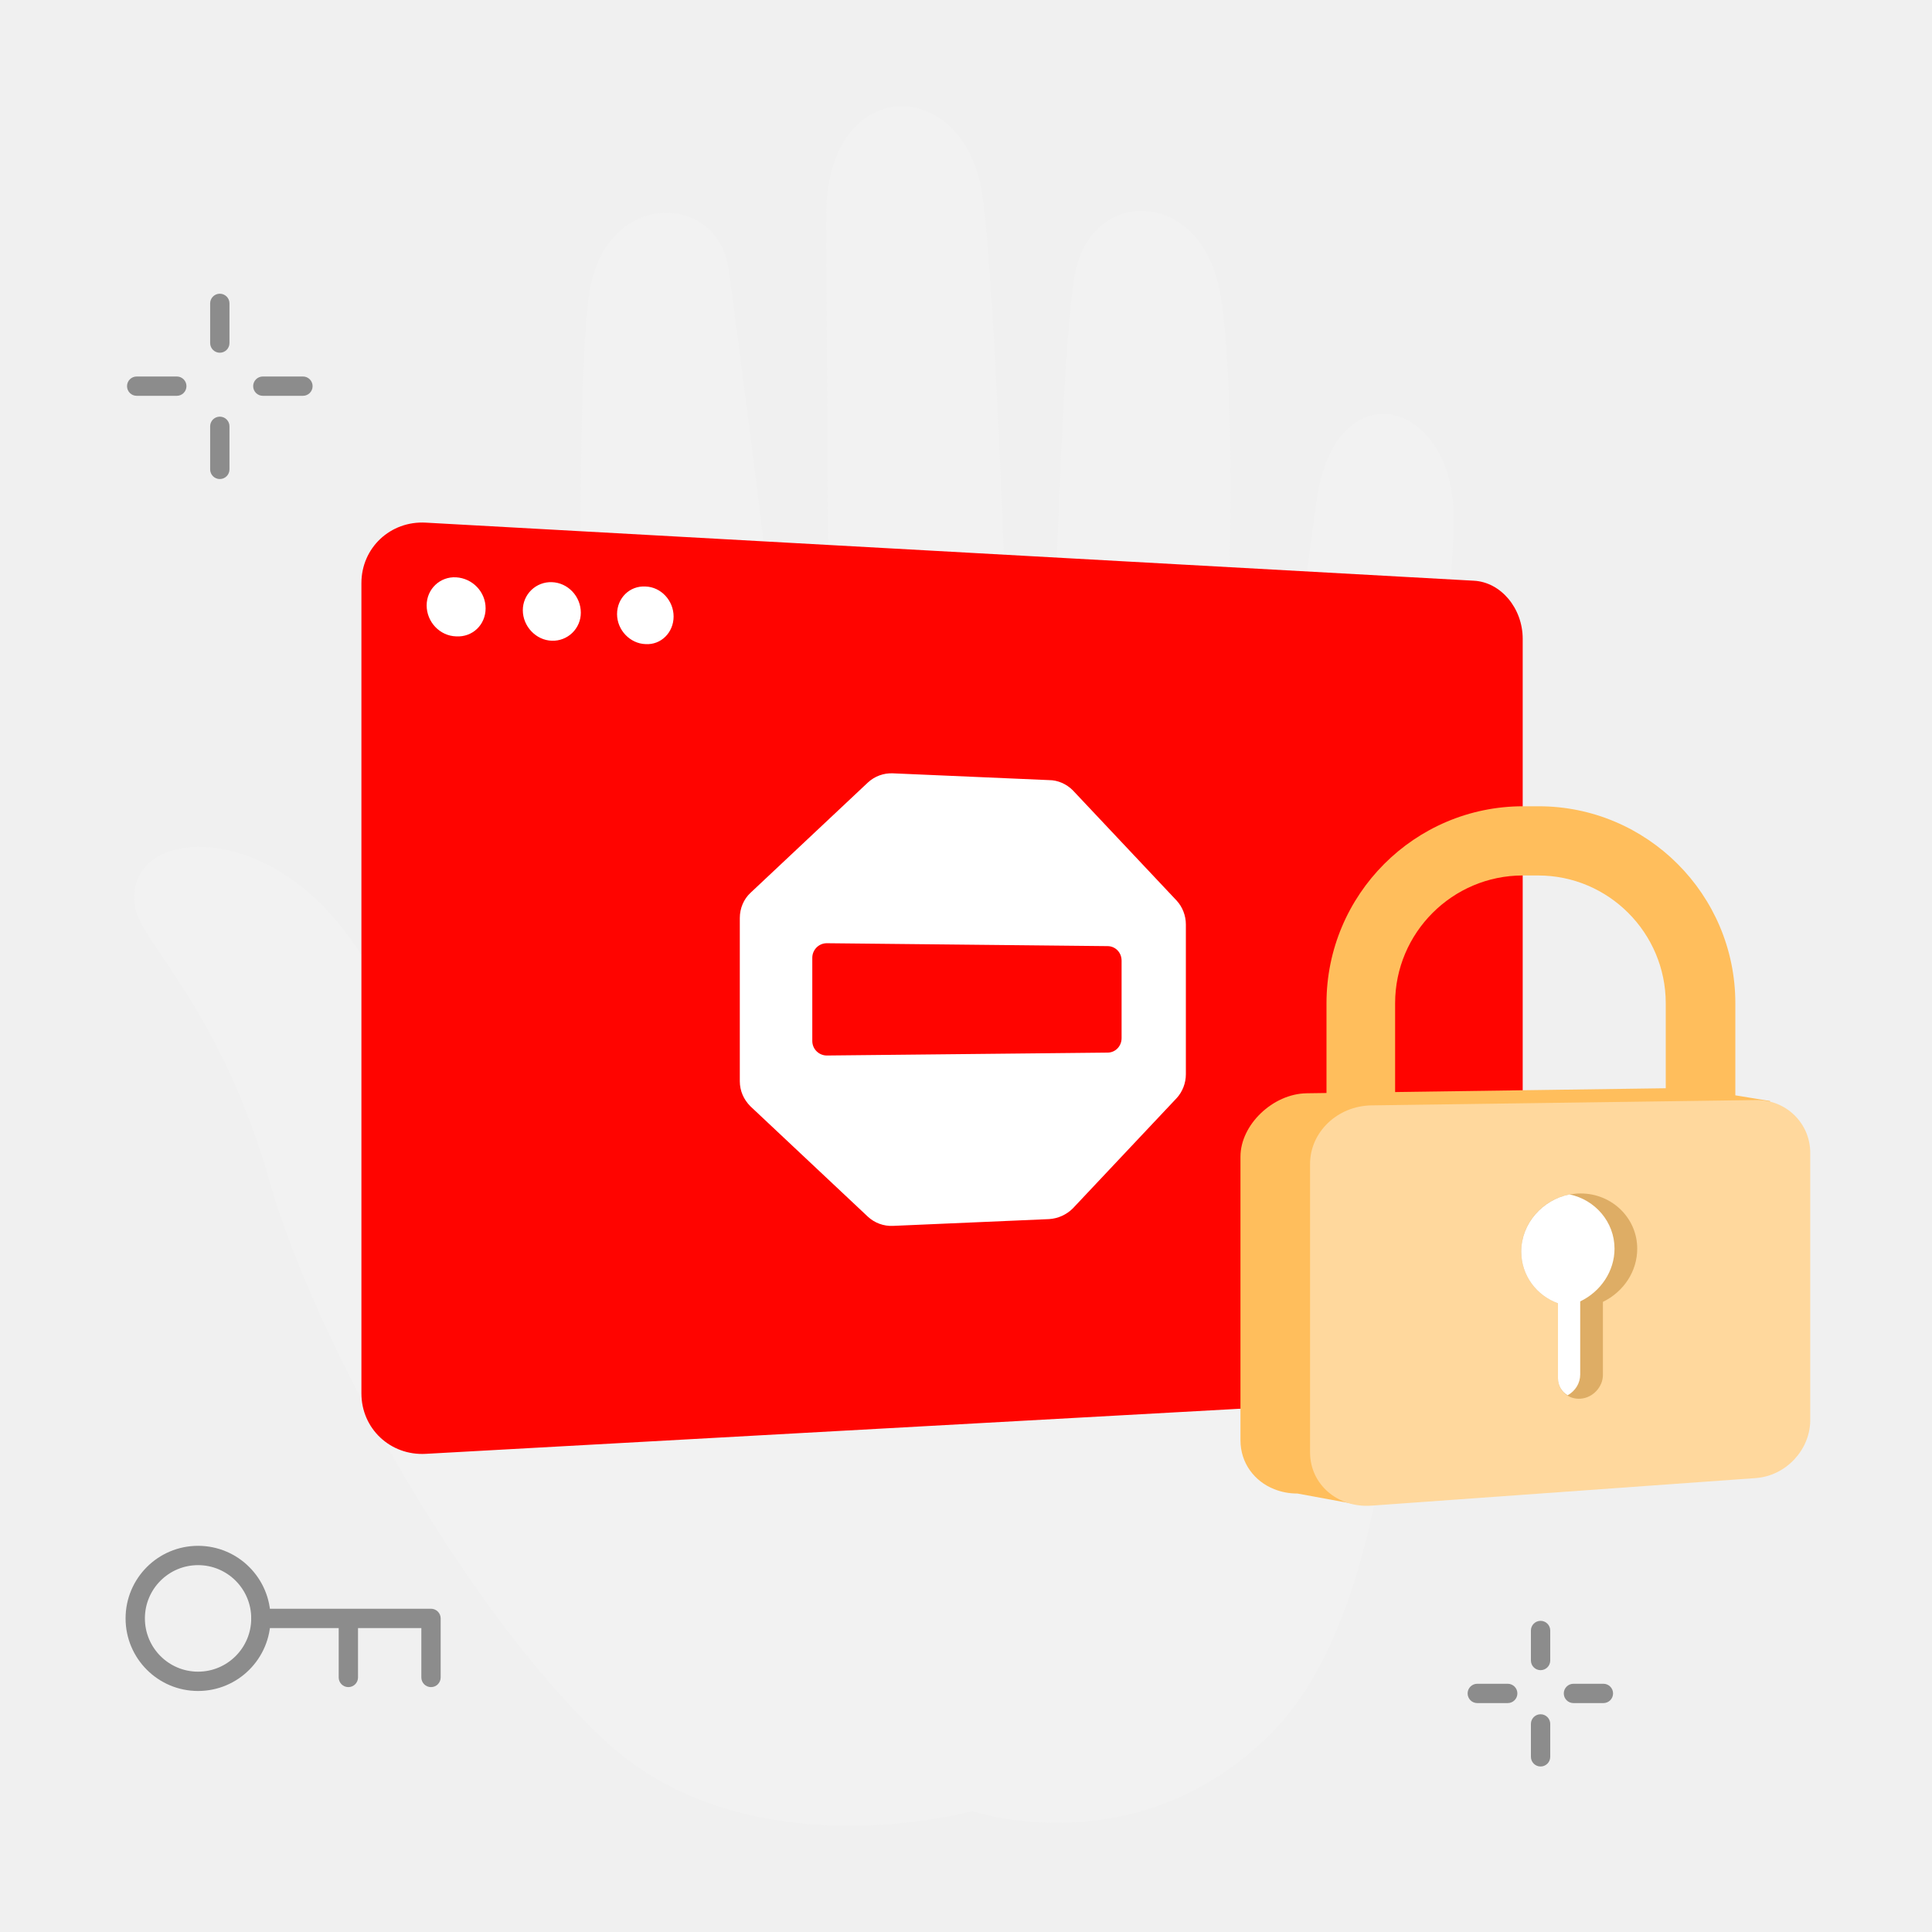
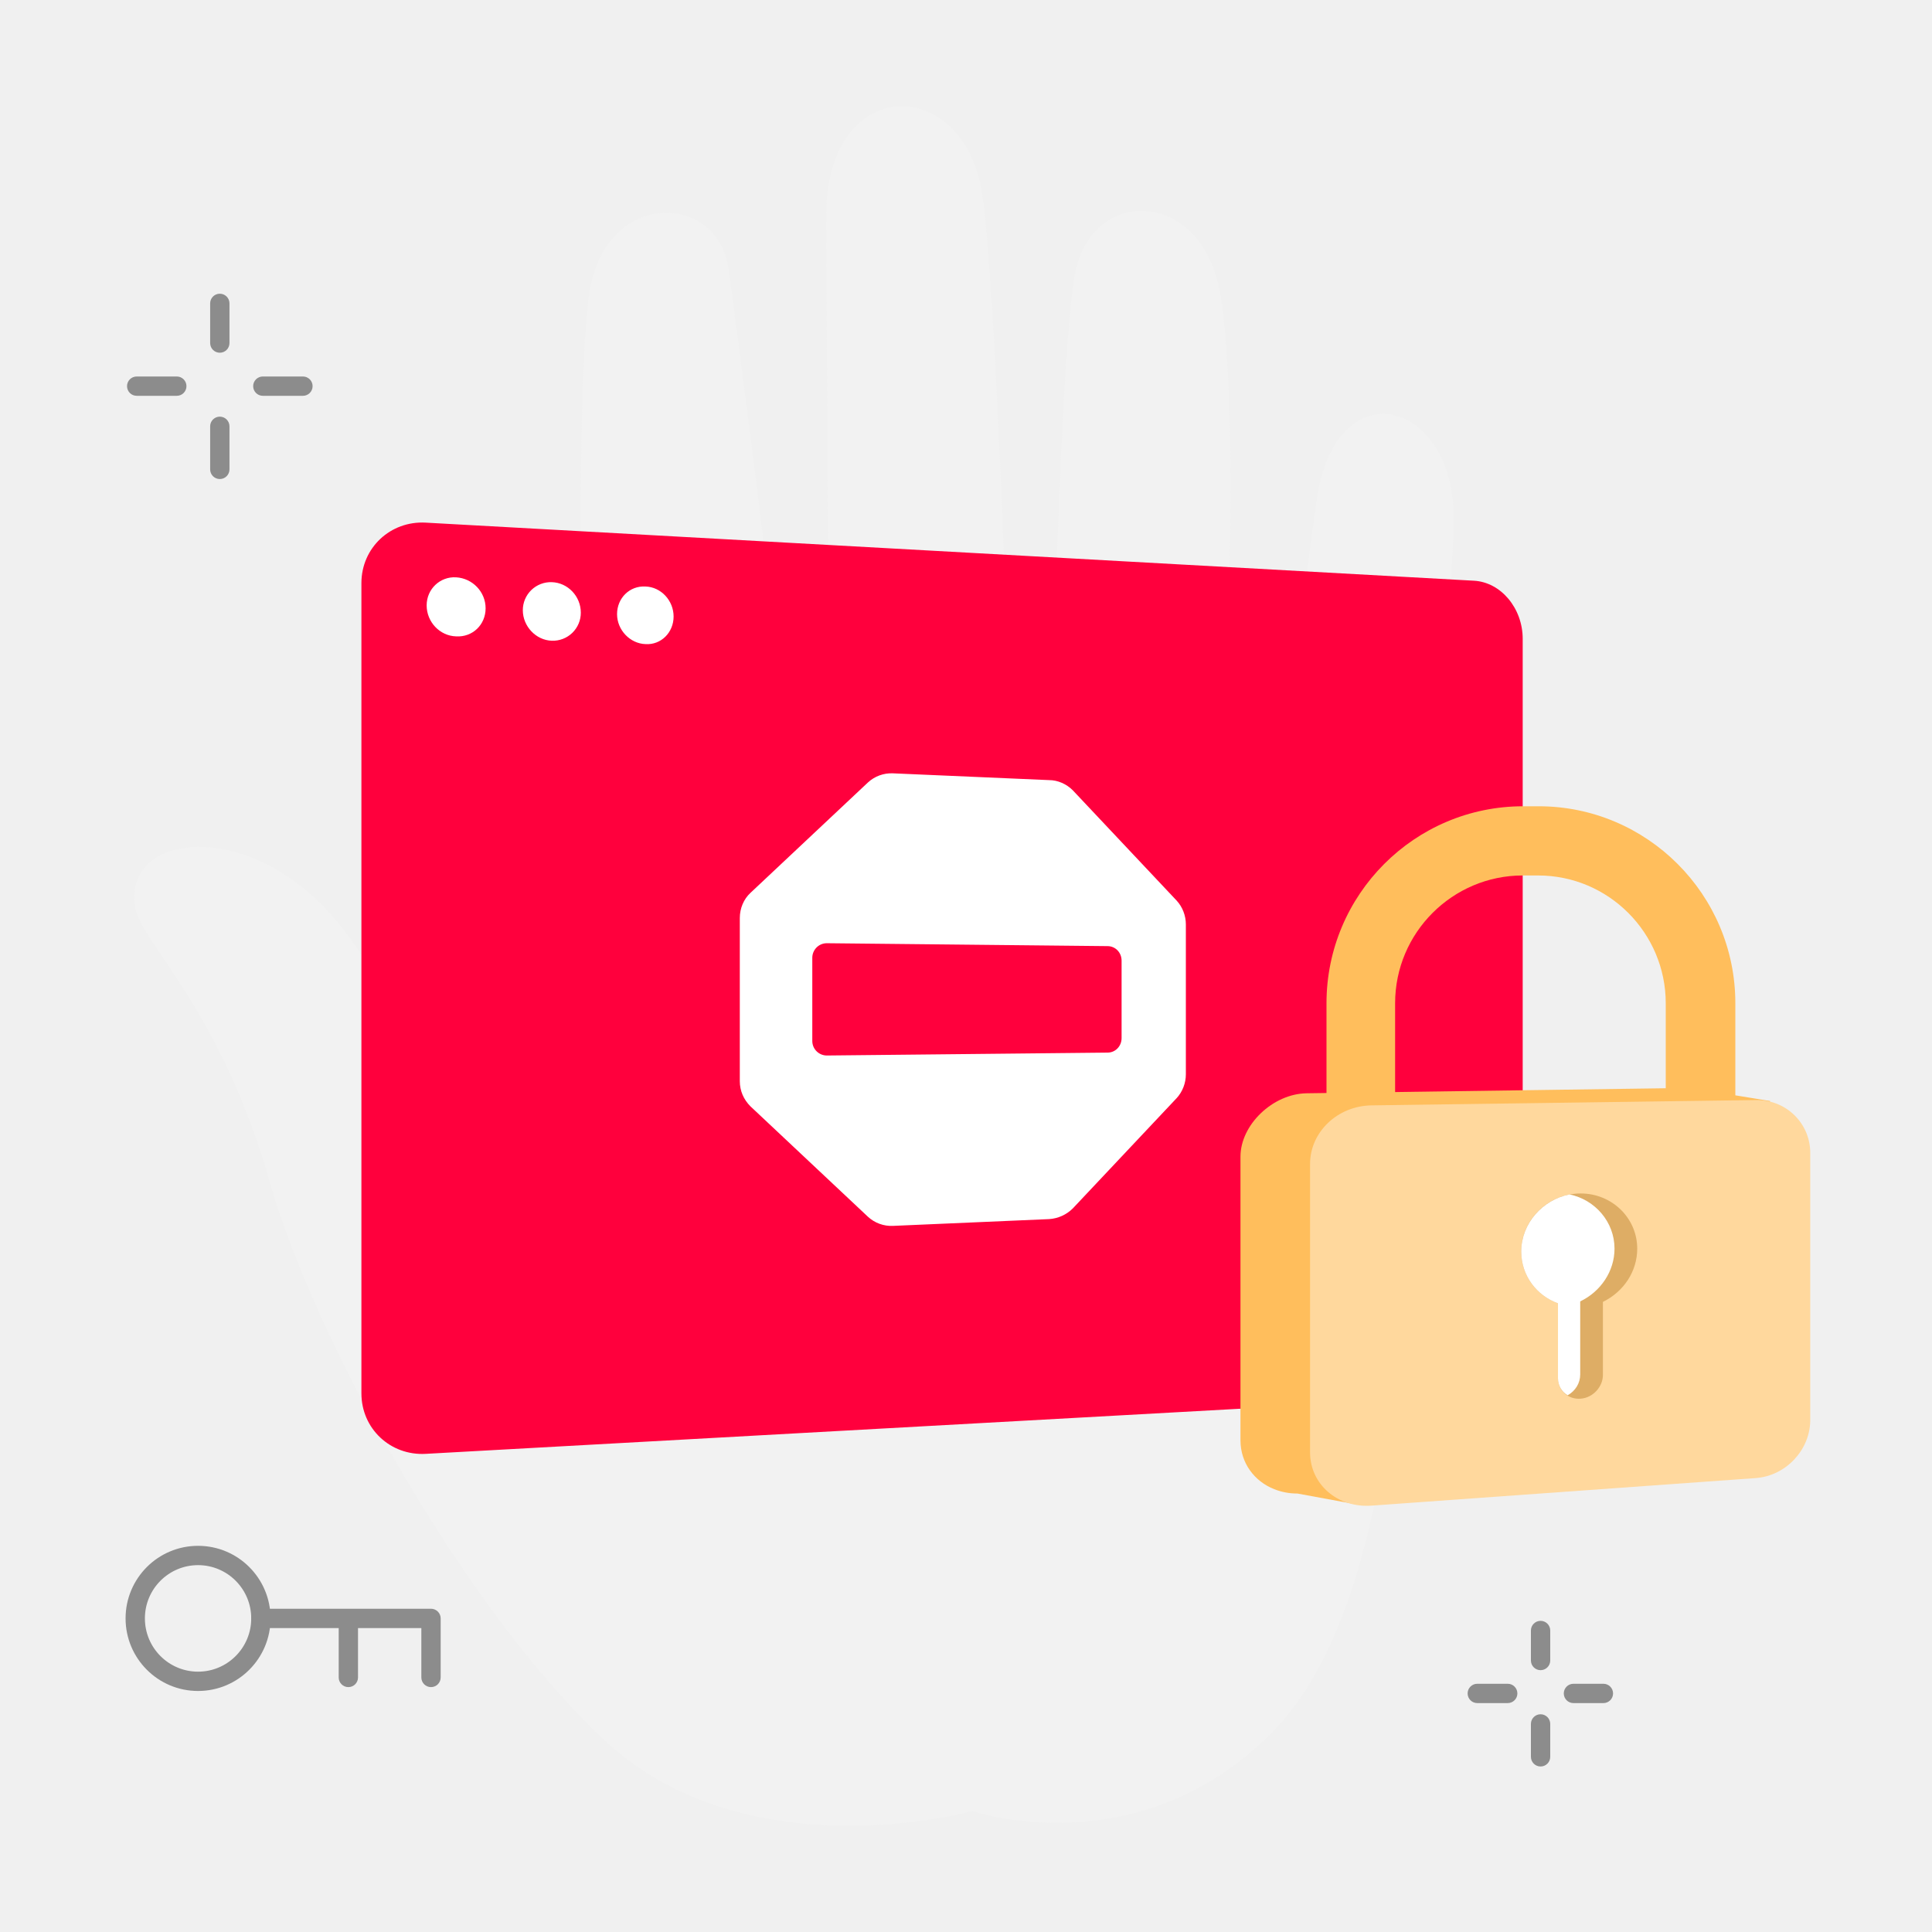
<svg xmlns="http://www.w3.org/2000/svg" width="400" height="400" fill="none" viewBox="0 0 400 400">
  <path fill="#F2F2F2" d="M300.951 107.104c0 24.751-9.905 84.073-9.905 117.342s0 106.521-27.816 134.378c-27.815 27.858-61.934 16.134-61.934 16.134s-46.726 13.026-76.343-14.831c-29.616-27.858-60.133-83.673-69.138-115.539C45.91 209.515 29.3 195.186 28 187.971s3.602-12.125 12.106-12.626c8.505-.401 22.913 4.008 34.52 22.045 11.606 18.038 17.51 26.054 23.813 35.975 6.303 9.92 20.611 23.348 20.611 23.348s.4-44.993 1.301-64.233c.9-19.34-1.801-111.931 1.801-132.574s26.515-20.242 28.716-4.008c2.201 16.133 8.805 66.938 9.805 79.965s3.702 44.492 3.702 44.492l7.605-2.706s-.901-106.019-.901-133.175c0-29.26 28.716-29.26 32.318-4.008s6.704 143.096 6.704 143.096l6.703 2.705s2.202-111.931 5.804-129.868 26.514-17.537 30.116 4.91 1.301 72.35.901 94.395-.901 43.59-.901 43.59l5.403 4.009s11.006-73.452 14.408-99.306c3.702-27.857 28.416-21.544 28.416 3.107" />
-   <path fill="#FF0400" d="m305.154 288.98-217.02 12.024c-7.305.401-13.308-5.21-13.308-12.525V120.732c0-7.315 6.003-12.927 13.307-12.526l217.021 12.025c5.603.3 10.105 5.711 10.105 12.024v144.7c0 6.313-4.502 11.724-10.105 12.025" />
+   <path fill="#FF003D" d="m305.154 288.98-217.02 12.024c-7.305.401-13.308-5.21-13.308-12.525V120.732c0-7.315 6.003-12.927 13.307-12.526l217.021 12.025c5.603.3 10.105 5.711 10.105 12.024v144.7c0 6.313-4.502 11.724-10.105 12.025" />
  <path fill="#FFF" d="m217.205 161.514-32.318-1.403a7.15 7.15 0 0 0-5.203 1.904l-24.314 22.847c-1.4 1.303-2.201 3.207-2.201 5.211v33.77c0 2.004.801 3.808 2.201 5.211l24.314 22.847a7.15 7.15 0 0 0 5.203 1.904l32.318-1.403a7.64 7.64 0 0 0 4.902-2.205l21.512-22.847c1.201-1.303 1.901-3.106 1.901-4.91v-31.064c0-1.804-.7-3.608-1.901-4.91l-21.512-22.848c-1.3-1.302-3.101-2.104-4.902-2.104" />
-   <path fill="#FF0400" d="m229.311 217.931-58.132.601c-1.601 0-3.002-1.302-3.002-3.006V198.29c0-1.603 1.301-3.006 3.002-3.006l58.132.601c1.601 0 2.902 1.303 2.902 3.007v16.033c0 1.703-1.301 3.006-2.902 3.006" />
+   <path fill="#FF003D" d="m229.311 217.931-58.132.601c-1.601 0-3.002-1.302-3.002-3.006V198.29c0-1.603 1.301-3.006 3.002-3.006l58.132.601c1.601 0 2.902 1.303 2.902 3.007v16.033c0 1.703-1.301 3.006-2.902 3.006" />
  <path fill="#FFF" fill-rule="evenodd" d="M100.54 125.943c0 3.407-2.701 6.012-6.103 5.812-3.402-.101-6.103-3.007-6.103-6.414s2.801-6.012 6.103-5.812c3.402.201 6.103 3.007 6.103 6.414m19.712.902a5.796 5.796 0 0 1-6.004 5.812c-3.302-.101-6.003-3.007-6.003-6.313a5.794 5.794 0 0 1 6.003-5.812c3.302.1 6.004 2.906 6.004 6.313m13.406 6.511c3.202.201 5.803-2.405 5.803-5.711s-2.601-6.113-5.803-6.213c-3.302-.201-5.903 2.405-5.903 5.712s2.701 6.112 5.903 6.212" clip-rule="evenodd" />
  <path fill="#FFBE5C" fill-rule="evenodd" d="M274.636 269.842h84.647v-62.129c0-22.547-18.31-40.784-40.722-40.784h-3.202c-22.513 0-40.723 18.338-40.723 40.784zm70.239-14.33h-56.031v-47.799c0-14.63 11.907-26.455 26.415-26.455h3.201c14.609 0 26.415 11.925 26.415 26.455z" clip-rule="evenodd" />
  <path fill="#FFBE5C" d="M366.487 227.955s-16.309-2.706-17.31-2.706l-78.643 1.102c-7.004.101-13.708 6.514-13.708 13.127V298.2c0 4.71 2.902 8.518 7.004 10.121q2.251.902 4.803.902l12.507 2.304 7.604-3.707 60.433-4.309c6.204-.401 11.207-5.812 11.207-11.925v-43.39z" />
  <path fill="#FFD89D" d="m363.586 306.016-79.644 5.712c-7.004.501-12.707-4.409-12.707-11.023v-59.723c0-6.614 5.703-12.025 12.707-12.125l79.644-1.103c6.203-.1 11.206 4.81 11.206 10.923v55.515c-.1 6.012-5.003 11.323-11.206 11.824" />
  <path fill="#D09B4D" d="M338.971 258.518c0-6.313-5.203-11.423-11.706-11.423-6.704 0-12.307 5.411-12.307 12.025 0 5.01 3.202 9.118 7.604 10.722v15.532c0 2.505 2.101 4.409 4.703 4.209 2.601-.201 4.602-2.506 4.602-4.911v-15.131c4.303-2.104 7.104-6.313 7.104-11.023" opacity=".7" />
  <path fill="#FFF" d="M334.269 258.518c0-5.511-4.002-10.121-9.305-11.223-5.604 1.102-10.006 6.012-10.006 11.824 0 5.011 3.202 9.119 7.604 10.723v15.532c0 1.503.801 2.805 2.001 3.507 1.601-.902 2.602-2.505 2.602-4.309v-15.131c4.202-2.004 7.104-6.213 7.104-10.923" />
  <path fill="#8C8C8C" fill-rule="evenodd" d="M45.51 60.81a2 2 0 0 1 2 2v8.218a2 2 0 1 1-4 0V62.81a2 2 0 0 1 2-2M26.3 79.949a2 2 0 0 1 2-2h8.305a2 2 0 0 1 0 4H28.3a2 2 0 0 1-2-2m26.115 0a2 2 0 0 1 2-2h8.305a2 2 0 1 1 0 4h-8.305a2 2 0 0 1-2-2m-6.905 6.314a2 2 0 0 1 2 2v8.918a2 2 0 1 1-4 0v-8.918a2 2 0 0 1 2-2m273.45 249.316a2 2 0 0 1 2 2v6.212a2 2 0 1 1-4 0v-6.212a2 2 0 0 1 2-2m-15.106 15.027a2 2 0 0 1 2-2h6.303a2 2 0 1 1 0 4h-6.303a2 2 0 0 1-2-2m19.911 0a2 2 0 0 1 2-2h6.203a2 2 0 1 1 0 4h-6.203a2 2 0 0 1-2-2m-4.805 4.313a2 2 0 0 1 2 2v6.814a2 2 0 0 1-4 0v-6.814a2 2 0 0 1 2-2M26 335.073c0-8.296 6.716-15.027 15.007-15.027s15.007 6.731 15.007 15.027c0 8.297-6.716 15.027-15.007 15.027-8.29 0-15.007-6.73-15.007-15.027m15.007-11.027c-6.076 0-11.007 4.934-11.007 11.027S34.931 346.1 41.007 346.1c6.077 0 11.007-4.934 11.007-11.027s-4.93-11.027-11.007-11.027" clip-rule="evenodd" />
  <path fill="#8C8C8C" fill-rule="evenodd" d="M52.015 335.073a2 2 0 0 1 2-2h35.22a2 2 0 0 1 2 2v12.226a2 2 0 0 1-4 0v-10.226H74.123v10.226a2 2 0 0 1-4 0v-10.226h-16.11a2 2 0 0 1-2-2" clip-rule="evenodd" />
</svg>
